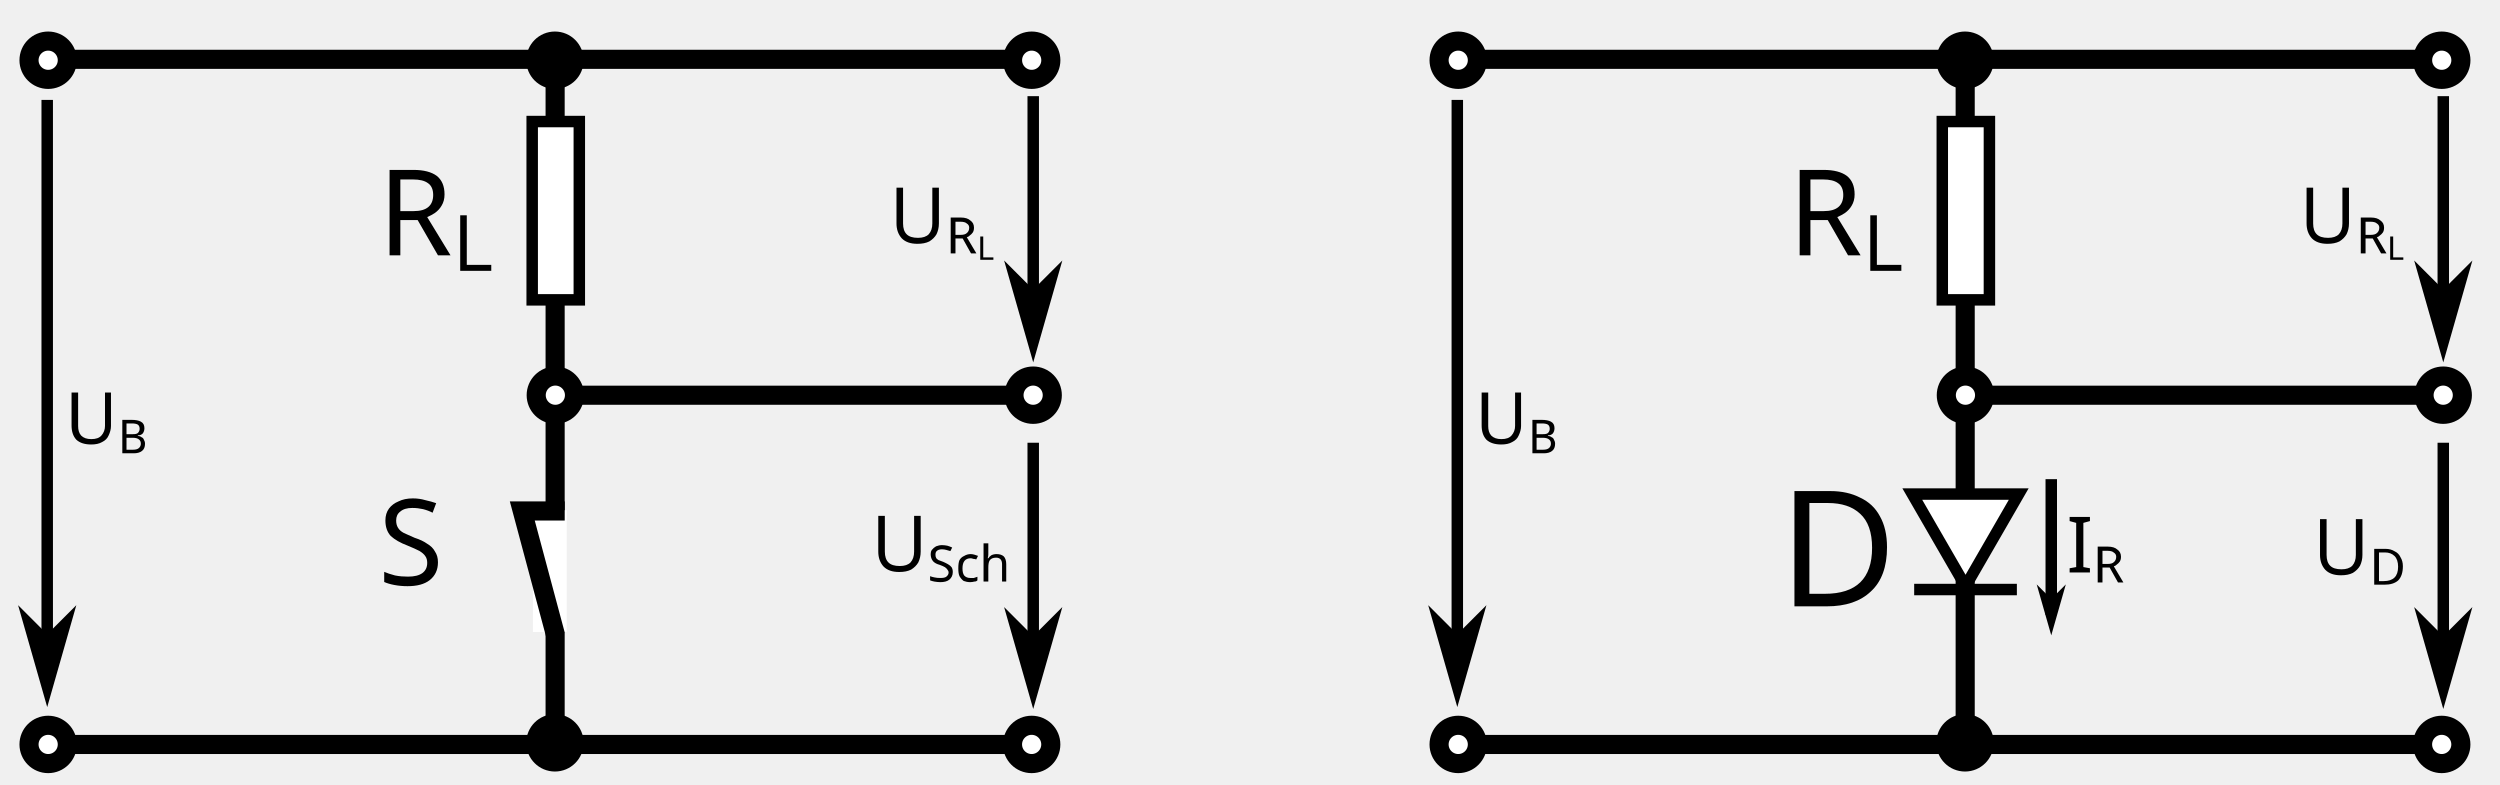
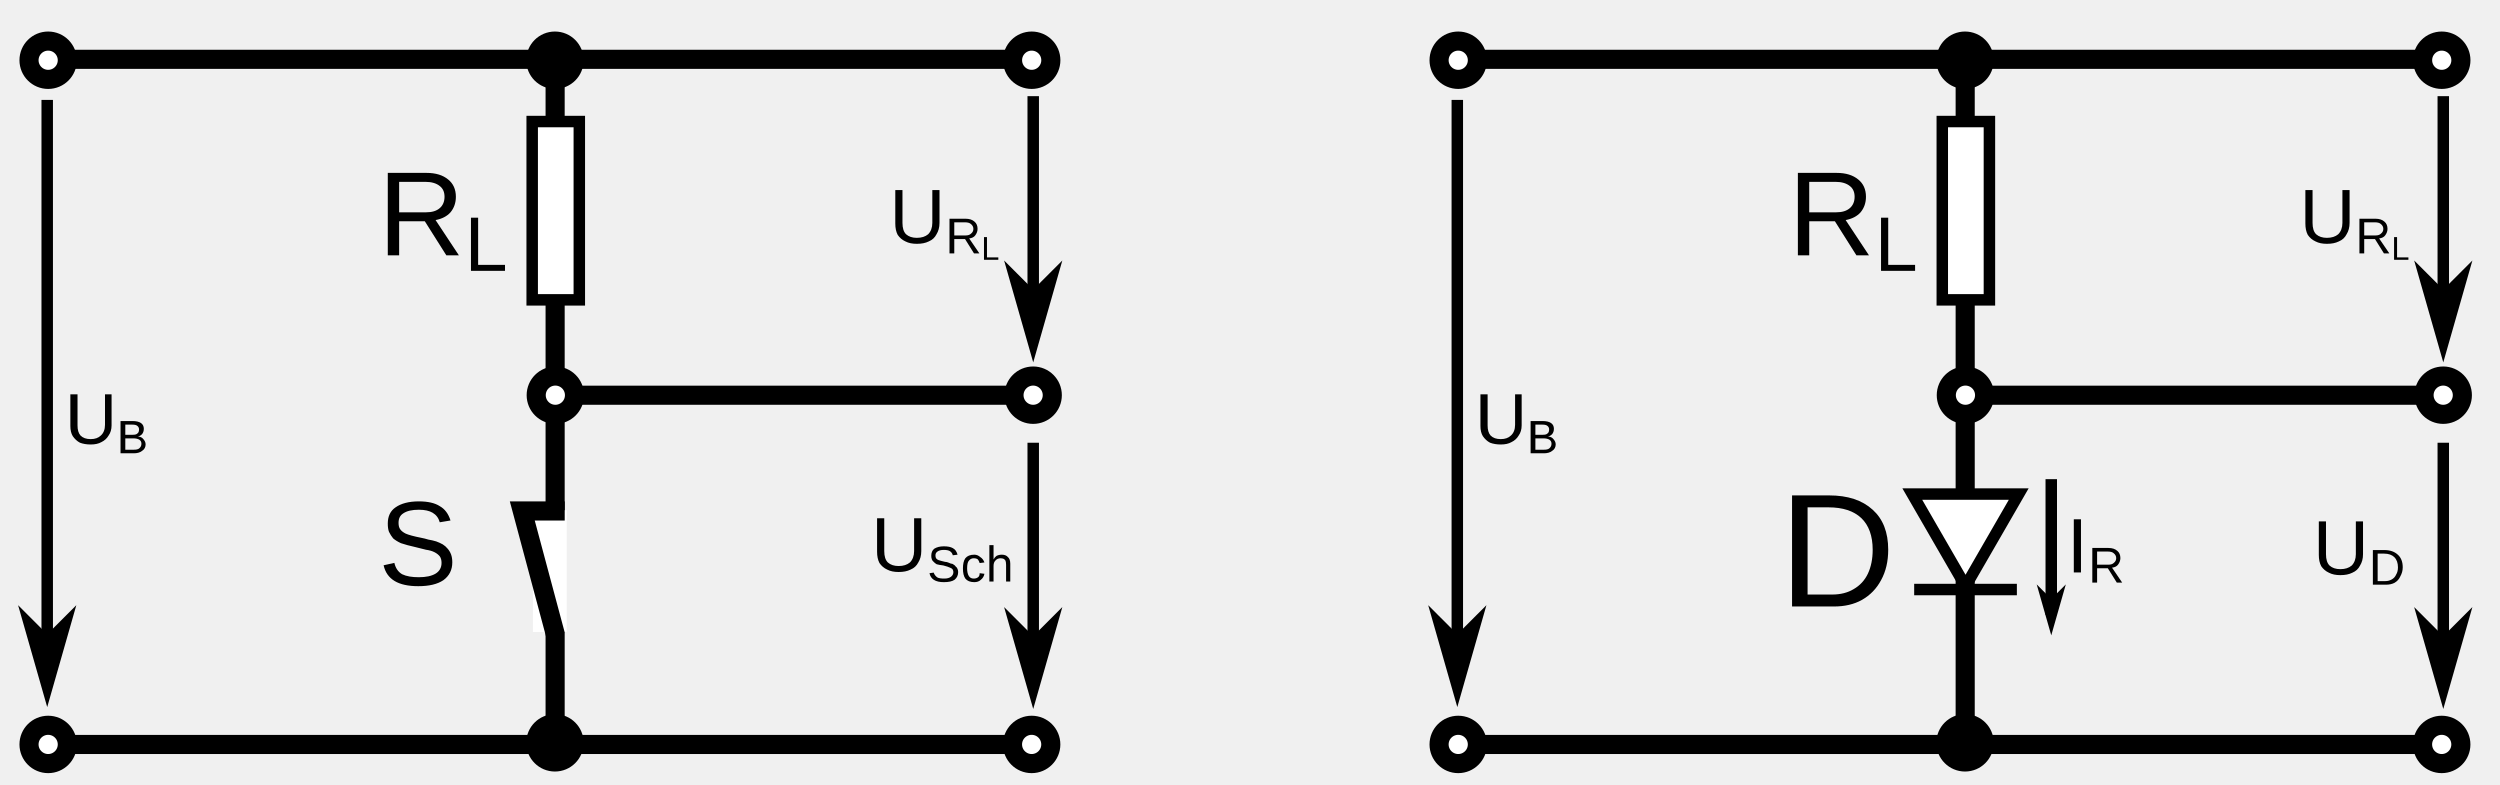
<svg xmlns="http://www.w3.org/2000/svg" id="svg11206" version="1.1" viewBox="0 0 65.405 20.532" height="20.532mm" width="65.405mm">
  <defs id="defs11200">
    <marker orient="auto" refY="0" refX="0" id="Arrow1Send" style="overflow:visible">
      <path id="path1119" d="M 0,0 5,-5 -12.5,0 5,5 Z" style="fill:#000000;fill-opacity:1;fill-rule:evenodd;stroke:#000000;stroke-width:1pt;stroke-opacity:1" transform="matrix(-0.2,0,0,-0.2,-1.2,0)" />
    </marker>
    <marker style="overflow:visible" id="Arrow1Mend-2-7-2" refX="0" refY="0" orient="auto">
      <path transform="matrix(-0.4,0,0,-0.4,-4,0)" style="fill:#000000;fill-opacity:1;fill-rule:evenodd;stroke:#000000;stroke-width:1pt;stroke-opacity:1" d="M 0,0 5,-5 -12.5,0 5,5 Z" id="path1113-8-7-5" />
    </marker>
    <marker orient="auto" refY="0" refX="0" id="Arrow1Mend-2-5" style="overflow:visible">
      <path id="path1113-8-3" d="M 0,0 5,-5 -12.5,0 5,5 Z" style="fill:#000000;fill-opacity:1;fill-rule:evenodd;stroke:#000000;stroke-width:1pt;stroke-opacity:1" transform="matrix(-0.4,0,0,-0.4,-4,0)" />
    </marker>
    <marker style="overflow:visible" id="Arrow1Mend-1" refX="0" refY="0" orient="auto">
      <path transform="matrix(-0.4,0,0,-0.4,-4,0)" style="fill:#000000;fill-opacity:1;fill-rule:evenodd;stroke:#000000;stroke-width:1pt;stroke-opacity:1" d="M 0,0 5,-5 -12.5,0 5,5 Z" id="path1113-88" />
    </marker>
    <marker orient="auto" refY="0" refX="0" id="Arrow1Mend-2-7" style="overflow:visible">
      <path id="path1113-8-7" d="M 0,0 5,-5 -12.5,0 5,5 Z" style="fill:#000000;fill-opacity:1;fill-rule:evenodd;stroke:#000000;stroke-width:1pt;stroke-opacity:1" transform="matrix(-0.4,0,0,-0.4,-4,0)" />
    </marker>
    <marker style="overflow:visible" id="Arrow1Mend-2" refX="0" refY="0" orient="auto">
      <path transform="matrix(-0.4,0,0,-0.4,-4,0)" style="fill:#000000;fill-opacity:1;fill-rule:evenodd;stroke:#000000;stroke-width:1pt;stroke-opacity:1" d="M 0,0 5,-5 -12.5,0 5,5 Z" id="path1113-8" />
    </marker>
    <marker orient="auto" refY="0" refX="0" id="Arrow1Mend" style="overflow:visible">
      <path id="path1113" d="M 0,0 5,-5 -12.5,0 5,5 Z" style="fill:#000000;fill-opacity:1;fill-rule:evenodd;stroke:#000000;stroke-width:1pt;stroke-opacity:1" transform="matrix(-0.4,0,0,-0.4,-4,0)" />
    </marker>
  </defs>
  <g transform="translate(-146.7139,-84.79318)" id="layer1">
    <path style="fill:none;stroke:#000000;stroke-width:0.5;stroke-linecap:butt;stroke-linejoin:miter;stroke-miterlimit:4;stroke-dasharray:none;stroke-opacity:1" d="m 148.337,86.345 h 24.89" id="path10188" />
    <path id="path10188-4" d="m 148.337,104.27 h 24.89" style="fill:none;stroke:#000000;stroke-width:0.5;stroke-linecap:butt;stroke-linejoin:miter;stroke-miterlimit:4;stroke-dasharray:none;stroke-opacity:1" />
    <path style="fill:none;stroke:#000000;stroke-width:0.5;stroke-linecap:butt;stroke-linejoin:miter;stroke-miterlimit:4;stroke-dasharray:none;stroke-opacity:1" d="M 161.237,86.394 V 104.318" id="path10205" />
    <circle style="fill:#ffffff;fill-opacity:1;stroke:#000000;stroke-width:0.5;stroke-miterlimit:4;stroke-dasharray:none" id="path10209" cx="147.974" cy="86.369" r="0.501" />
    <circle r="0.501" cy="86.369" cx="173.705" id="path10209-2" style="fill:#ffffff;fill-opacity:1;stroke:#000000;stroke-width:0.5;stroke-miterlimit:4;stroke-dasharray:none" />
    <circle r="0.501" cy="104.269" cx="147.974" id="path10209-1" style="fill:#ffffff;fill-opacity:1;stroke:#000000;stroke-width:0.5;stroke-miterlimit:4;stroke-dasharray:none" />
    <circle style="fill:#ffffff;fill-opacity:1;stroke:#000000;stroke-width:0.5;stroke-miterlimit:4;stroke-dasharray:none" id="path10209-1-3" cx="173.704" cy="104.269" r="0.501" />
    <path style="fill:none;stroke:#000000;stroke-width:0.3;stroke-linecap:butt;stroke-linejoin:miter;stroke-miterlimit:4;stroke-dasharray:none;stroke-opacity:1;marker-end:url(#Arrow1Mend)" d="M 147.949,87.407 V 102.701" id="path10256" />
    <path id="path10256-5" d="m 173.745,87.309 v 6.374" style="fill:none;stroke:#000000;stroke-width:0.3;stroke-linecap:butt;stroke-linejoin:miter;stroke-miterlimit:4;stroke-dasharray:none;stroke-opacity:1;marker-end:url(#Arrow1Mend-2)" />
    <path style="fill:none;stroke:#000000;stroke-width:0.3;stroke-linecap:butt;stroke-linejoin:miter;stroke-miterlimit:4;stroke-dasharray:none;stroke-opacity:1;marker-end:url(#Arrow1Mend-2-7)" d="m 173.745,96.376 v 6.374" id="path10256-5-7" />
    <circle r="0.501" cy="95.132" cx="173.743" id="path10209-1-3-8" style="fill:#ffffff;fill-opacity:1;stroke:#000000;stroke-width:0.5;stroke-miterlimit:4;stroke-dasharray:none" />
    <path style="fill:none;stroke:#000000;stroke-width:0.5;stroke-linecap:butt;stroke-linejoin:miter;stroke-miterlimit:4;stroke-dasharray:none;stroke-opacity:1" d="M 173.074,95.133 H 161.337" id="path10575" />
    <circle style="fill:#ffffff;fill-opacity:1;stroke:#000000;stroke-width:0.5;stroke-miterlimit:4;stroke-dasharray:none" id="path10209-1-3-8-0" cx="161.243" cy="95.132" r="0.501" />
-     <text xml:space="preserve" style="font-size:1.884px;line-height:1.25;font-family:sans-serif;-inkscape-font-specification:sans-serif;stroke-width:0.118" x="148.413" y="96.407" id="text10594">
+     <text xml:space="preserve" style="font-size:1.884px;line-height:1.25;font-family:Arial;-inkscape-font-specification:Arial;stroke-width:0.118" x="148.413" y="96.407" id="text10594">
      <tspan id="tspan10592" x="148.413" y="96.407" style="stroke-width:0.118">U<tspan style="font-size:1.225px;baseline-shift:sub;stroke-width:0.118" id="tspan10596">B</tspan>
      </tspan>
    </text>
    <circle r="0.501" cy="86.369" cx="161.232" id="path10209-27" style="fill:#000000;fill-opacity:1;stroke:#000000;stroke-width:0.5;stroke-miterlimit:4;stroke-dasharray:none" />
    <circle style="fill:#000000;fill-opacity:1;stroke:#000000;stroke-width:0.5;stroke-miterlimit:4;stroke-dasharray:none" id="path10209-27-3" cx="161.232" cy="104.227" r="0.501" />
    <rect style="fill:#ffffff;fill-opacity:1;stroke:#000000;stroke-width:0.3;stroke-miterlimit:4;stroke-dasharray:none;stroke-opacity:1" id="rect10628" width="1.233" height="4.665" x="160.637" y="87.973" />
-     <text xml:space="preserve" style="font-size:3.121px;line-height:1.25;font-family:sans-serif;-inkscape-font-specification:sans-serif;stroke-width:0.195" x="156.61" y="91.475" id="text10632">
+     <text xml:space="preserve" style="font-size:3.121px;line-height:1.25;font-family:Arial;-inkscape-font-specification:Arial;stroke-width:0.195" x="156.61" y="91.475" id="text10632">
      <tspan id="tspan10630" x="156.61" y="91.475" style="stroke-width:0.195">R<tspan style="font-size:2.029px;baseline-shift:sub;stroke-width:0.195" id="tspan10634">L</tspan>
      </tspan>
    </text>
-     <text xml:space="preserve" style="font-size:2.024px;line-height:1.25;font-family:sans-serif;-inkscape-font-specification:sans-serif;stroke-width:0.126" x="169.982" y="91.157" id="text10638">
+     <text xml:space="preserve" style="font-size:2.024px;line-height:1.25;font-family:Arial;-inkscape-font-specification:Arial;stroke-width:0.126" x="169.982" y="91.157" id="text10638">
      <tspan id="tspan10636" x="169.982" y="91.157" style="stroke-width:0.126">U<tspan style="font-size:1.315px;baseline-shift:sub;stroke-width:0.126" id="tspan10640">R<tspan id="tspan10642" style="font-size:0.855px;baseline-shift:sub;stroke-width:0.126">L</tspan>
        </tspan>
      </tspan>
    </text>
    <path id="path10188-42" d="M 185.227,86.345 H 210.117" style="fill:none;stroke:#000000;stroke-width:0.5;stroke-linecap:butt;stroke-linejoin:miter;stroke-miterlimit:4;stroke-dasharray:none;stroke-opacity:1" />
    <path style="fill:none;stroke:#000000;stroke-width:0.5;stroke-linecap:butt;stroke-linejoin:miter;stroke-miterlimit:4;stroke-dasharray:none;stroke-opacity:1" d="m 185.227,104.27 h 24.89" id="path10188-4-6" />
    <path id="path10205-9" d="M 198.127,86.394 V 104.318" style="fill:none;stroke:#000000;stroke-width:0.5;stroke-linecap:butt;stroke-linejoin:miter;stroke-miterlimit:4;stroke-dasharray:none;stroke-opacity:1" />
    <circle r="0.501" cy="86.369" cx="184.864" id="path10209-4" style="fill:#ffffff;fill-opacity:1;stroke:#000000;stroke-width:0.5;stroke-miterlimit:4;stroke-dasharray:none" />
    <circle style="fill:#ffffff;fill-opacity:1;stroke:#000000;stroke-width:0.5;stroke-miterlimit:4;stroke-dasharray:none" id="path10209-2-9" cx="210.595" cy="86.369" r="0.501" />
    <circle style="fill:#ffffff;fill-opacity:1;stroke:#000000;stroke-width:0.5;stroke-miterlimit:4;stroke-dasharray:none" id="path10209-1-7" cx="184.864" cy="104.269" r="0.501" />
    <circle r="0.501" cy="104.269" cx="210.594" id="path10209-1-3-6" style="fill:#ffffff;fill-opacity:1;stroke:#000000;stroke-width:0.5;stroke-miterlimit:4;stroke-dasharray:none" />
    <path id="path10256-6" d="M 184.84,87.407 V 102.701" style="fill:none;stroke:#000000;stroke-width:0.3;stroke-linecap:butt;stroke-linejoin:miter;stroke-miterlimit:4;stroke-dasharray:none;stroke-opacity:1;marker-end:url(#Arrow1Mend-1)" />
    <path style="fill:none;stroke:#000000;stroke-width:0.3;stroke-linecap:butt;stroke-linejoin:miter;stroke-miterlimit:4;stroke-dasharray:none;stroke-opacity:1;marker-end:url(#Arrow1Mend-2-5)" d="m 210.635,87.309 v 6.374" id="path10256-5-1" />
    <path id="path10256-5-7-2" d="m 210.635,96.376 v 6.374" style="fill:none;stroke:#000000;stroke-width:0.3;stroke-linecap:butt;stroke-linejoin:miter;stroke-miterlimit:4;stroke-dasharray:none;stroke-opacity:1;marker-end:url(#Arrow1Mend-2-7-2)" />
    <circle style="fill:#ffffff;fill-opacity:1;stroke:#000000;stroke-width:0.5;stroke-miterlimit:4;stroke-dasharray:none" id="path10209-1-3-8-9" cx="210.633" cy="95.132" r="0.501" />
    <path id="path10575-6" d="M 209.964,95.133 H 198.228" style="fill:none;stroke:#000000;stroke-width:0.5;stroke-linecap:butt;stroke-linejoin:miter;stroke-miterlimit:4;stroke-dasharray:none;stroke-opacity:1" />
    <circle r="0.501" cy="95.132" cx="198.134" id="path10209-1-3-8-0-5" style="fill:#ffffff;fill-opacity:1;stroke:#000000;stroke-width:0.5;stroke-miterlimit:4;stroke-dasharray:none" />
-     <text id="text10594-2" y="96.407" x="185.303" style="font-size:1.884px;line-height:1.25;font-family:sans-serif;-inkscape-font-specification:sans-serif;stroke-width:0.118" xml:space="preserve">
+     <text id="text10594-2" y="96.407" x="185.303" style="font-size:1.884px;line-height:1.25;font-family:Arial;-inkscape-font-specification:Arial;stroke-width:0.118" xml:space="preserve">
      <tspan style="stroke-width:0.118" y="96.407" x="185.303" id="tspan10592-8">U<tspan id="tspan10596-7" style="font-size:1.225px;baseline-shift:sub;stroke-width:0.118">B</tspan>
      </tspan>
    </text>
    <circle style="fill:#000000;fill-opacity:1;stroke:#000000;stroke-width:0.5;stroke-miterlimit:4;stroke-dasharray:none" id="path10209-27-6" cx="198.123" cy="86.369" r="0.501" />
    <circle r="0.501" cy="104.227" cx="198.123" id="path10209-27-3-1" style="fill:#000000;fill-opacity:1;stroke:#000000;stroke-width:0.5;stroke-miterlimit:4;stroke-dasharray:none" />
    <rect y="87.973" x="197.528" height="4.665" width="1.233" id="rect10628-2" style="fill:#ffffff;fill-opacity:1;stroke:#000000;stroke-width:0.3;stroke-miterlimit:4;stroke-dasharray:none;stroke-opacity:1" />
-     <text id="text10632-4" y="91.475" x="193.501" style="font-size:3.121px;line-height:1.25;font-family:sans-serif;-inkscape-font-specification:sans-serif;stroke-width:0.195" xml:space="preserve">
+     <text id="text10632-4" y="91.475" x="193.501" style="font-size:3.121px;line-height:1.25;font-family:Arial;-inkscape-font-specification:Arial;stroke-width:0.195" xml:space="preserve">
      <tspan style="stroke-width:0.195" y="91.475" x="193.501" id="tspan10630-0">R<tspan id="tspan10634-7" style="font-size:2.029px;baseline-shift:sub;stroke-width:0.195">L</tspan>
      </tspan>
    </text>
-     <text id="text10638-2" y="91.157" x="206.872" style="font-size:2.024px;line-height:1.25;font-family:sans-serif;-inkscape-font-specification:sans-serif;stroke-width:0.126" xml:space="preserve">
+     <text id="text10638-2" y="91.157" x="206.872" style="font-size:2.024px;line-height:1.25;font-family:Arial;-inkscape-font-specification:Arial;stroke-width:0.126" xml:space="preserve">
      <tspan style="stroke-width:0.126" y="91.157" x="206.872" id="tspan10636-6">U<tspan id="tspan10640-6" style="font-size:1.315px;baseline-shift:sub;stroke-width:0.126">R<tspan style="font-size:0.855px;baseline-shift:sub;stroke-width:0.126" id="tspan10642-0">L</tspan>
        </tspan>
      </tspan>
    </text>
-     <text id="text10632-6" y="100.099" x="156.611" style="font-size:3.121px;line-height:1.25;font-family:sans-serif;-inkscape-font-specification:sans-serif;stroke-width:0.195" xml:space="preserve">
+     <text id="text10632-6" y="100.099" x="156.611" style="font-size:3.121px;line-height:1.25;font-family:Arial;-inkscape-font-specification:Arial;stroke-width:0.195" xml:space="preserve">
      <tspan style="stroke-width:0.195" y="100.099" x="156.611" id="tspan10630-09">S</tspan>
    </text>
    <rect style="fill:#ffffff;fill-opacity:1;stroke:#000000;stroke-width:0;stroke-miterlimit:4;stroke-dasharray:none;stroke-opacity:1" id="rect10950" width="0.885" height="3.187" x="160.656" y="98.141" />
    <path style="fill:none;stroke:#000000;stroke-width:0.5;stroke-linecap:butt;stroke-linejoin:miter;stroke-miterlimit:4;stroke-dasharray:none;stroke-opacity:1" d="m 161.244,101.395 -0.866,-3.234 h 1.11" id="path10952" />
-     <text id="text10638-3" y="99.744" x="169.505" style="font-size:2.024px;line-height:1.25;font-family:sans-serif;-inkscape-font-specification:sans-serif;stroke-width:0.126" xml:space="preserve">
+     <text id="text10638-3" y="99.744" x="169.505" style="font-size:2.024px;line-height:1.25;font-family:Arial;-inkscape-font-specification:Arial;stroke-width:0.126" xml:space="preserve">
      <tspan style="stroke-width:0.126" y="99.744" x="169.505" id="tspan10636-2">U<tspan style="font-size:1.315px;baseline-shift:sub;stroke-width:0.126" id="tspan10978">Sch</tspan>
      </tspan>
    </text>
    <g id="g2677-0-5" transform="matrix(0,0.6460315,0.6460315,0,102.6916,40.40954)" style="fill:#ffffff;fill-opacity:1;stroke-width:0.464;stroke-miterlimit:4;stroke-dasharray:none">
      <path style="fill:#ffffff;fill-opacity:1;stroke:#000000;stroke-width:0.464;stroke-miterlimit:4;stroke-dasharray:none;stroke-dashoffset:2.65;stroke-opacity:1" id="path2606-0-8" d="m 92.442,147.74 -1.866,1.077 -1.866,1.077 v -2.155 -2.155 l 1.866,1.077 z" />
      <path style="fill:#ffffff;fill-opacity:1;stroke:#000000;stroke-width:0.464;stroke-linecap:butt;stroke-linejoin:miter;stroke-miterlimit:4;stroke-dasharray:none;stroke-opacity:1" d="m 92.575,145.66 c 0,4.159 0,4.159 0,4.159" id="path2608-6-0" />
    </g>
-     <text xml:space="preserve" style="font-size:4.233px;line-height:1.25;font-family:sans-serif;-inkscape-font-specification:sans-serif;stroke-width:0.265" x="193.255" y="100.66" id="text11003">
+     <text xml:space="preserve" style="font-size:4.233px;line-height:1.25;font-family:Arial;-inkscape-font-specification:Arial;stroke-width:0.265" x="193.255" y="100.66" id="text11003">
      <tspan id="tspan11001" x="193.255" y="100.66" style="stroke-width:0.265">D</tspan>
    </text>
    <path style="fill:none;stroke:#000000;stroke-width:0.3;stroke-linecap:butt;stroke-linejoin:miter;stroke-miterlimit:4;stroke-dasharray:none;stroke-opacity:1;marker-end:url(#Arrow1Send)" d="m 200.379,97.329 v 3.551" id="path11005" />
-     <text xml:space="preserve" style="font-size:2.024px;line-height:1.25;font-family:sans-serif;-inkscape-font-specification:sans-serif;stroke-width:0.126" x="207.223" y="99.827" id="text10638-2-5">
+     <text xml:space="preserve" style="font-size:2.024px;line-height:1.25;font-family:Arial;-inkscape-font-specification:Arial;stroke-width:0.126" x="207.223" y="99.827" id="text10638-2-5">
      <tspan id="tspan10636-6-5" x="207.223" y="99.827" style="stroke-width:0.126">U<tspan style="font-size:1.315px;baseline-shift:sub;stroke-width:0.126" id="tspan11175">D</tspan>
      </tspan>
    </text>
-     <text id="text10638-2-5-5" y="99.77" x="200.783" style="font-size:2.024px;line-height:1.25;font-family:sans-serif;-inkscape-font-specification:sans-serif;stroke-width:0.126" xml:space="preserve">
+     <text id="text10638-2-5-5" y="99.77" x="200.783" style="font-size:2.024px;line-height:1.25;font-family:Arial;-inkscape-font-specification:Arial;stroke-width:0.126" xml:space="preserve">
      <tspan style="stroke-width:0.126" y="99.77" x="200.783" id="tspan10636-6-5-2">I<tspan style="font-size:1.315px;baseline-shift:sub;stroke-width:0.126" id="tspan11198">R</tspan>
      </tspan>
    </text>
  </g>
</svg>
